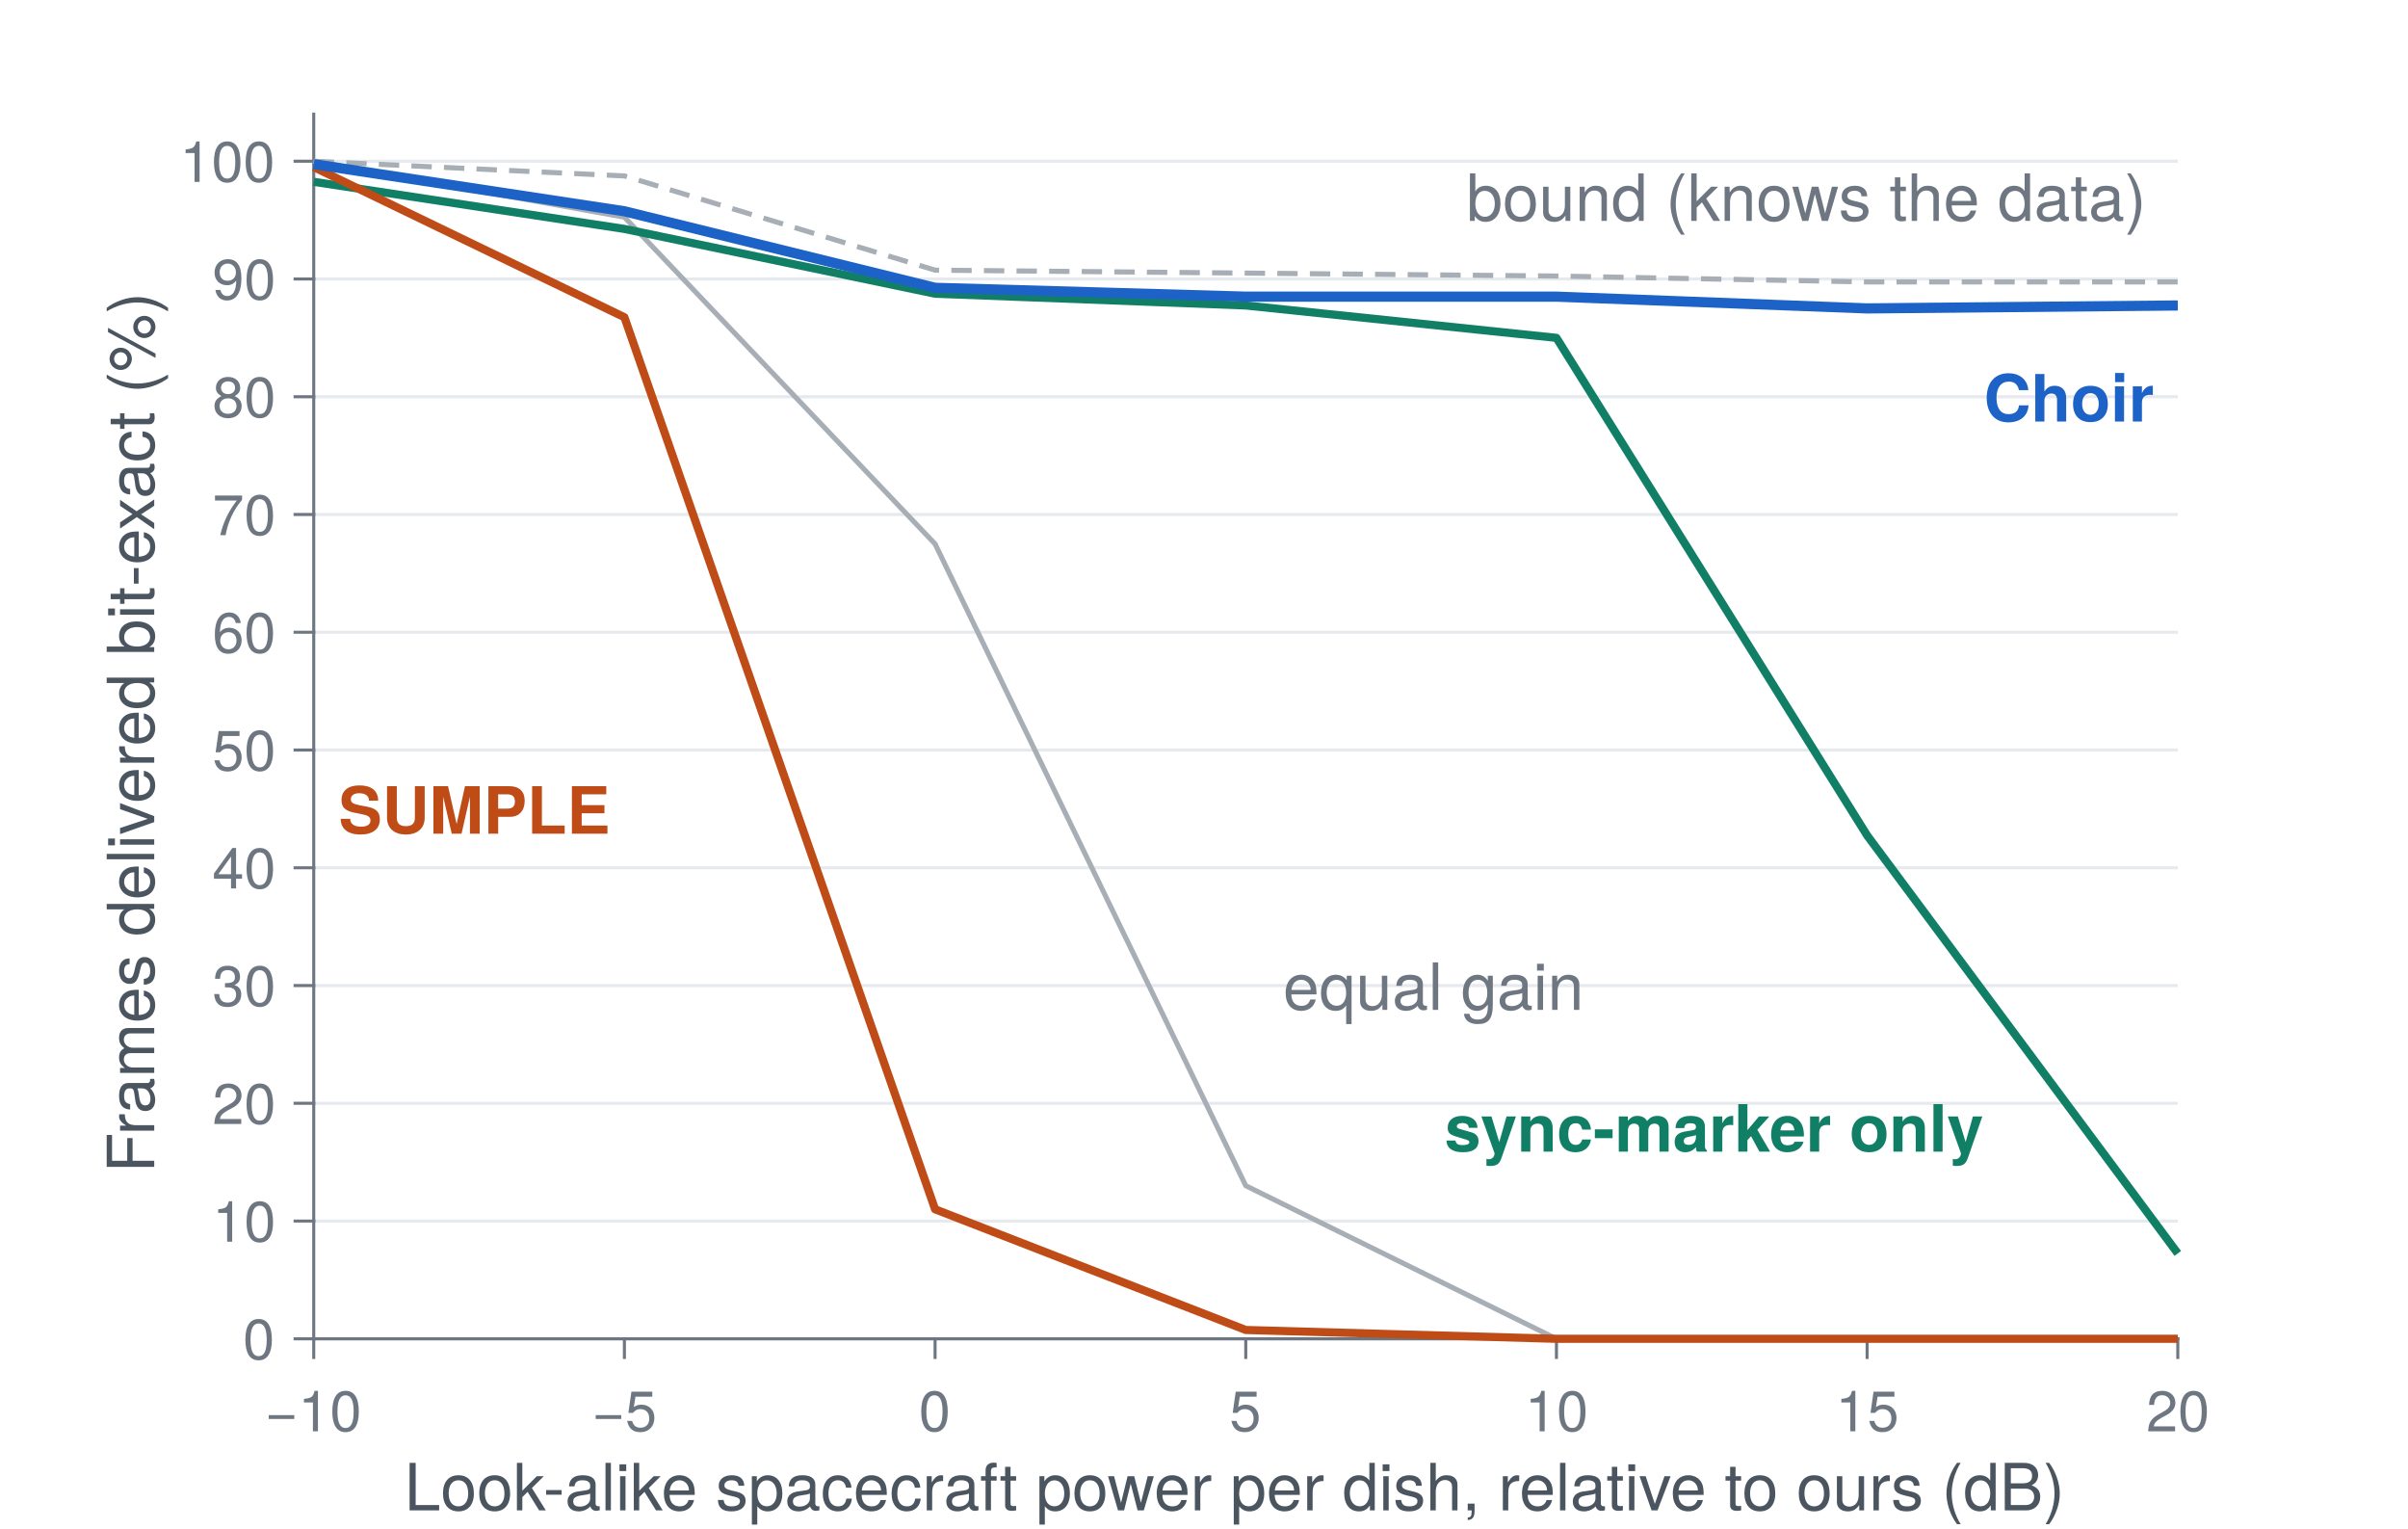
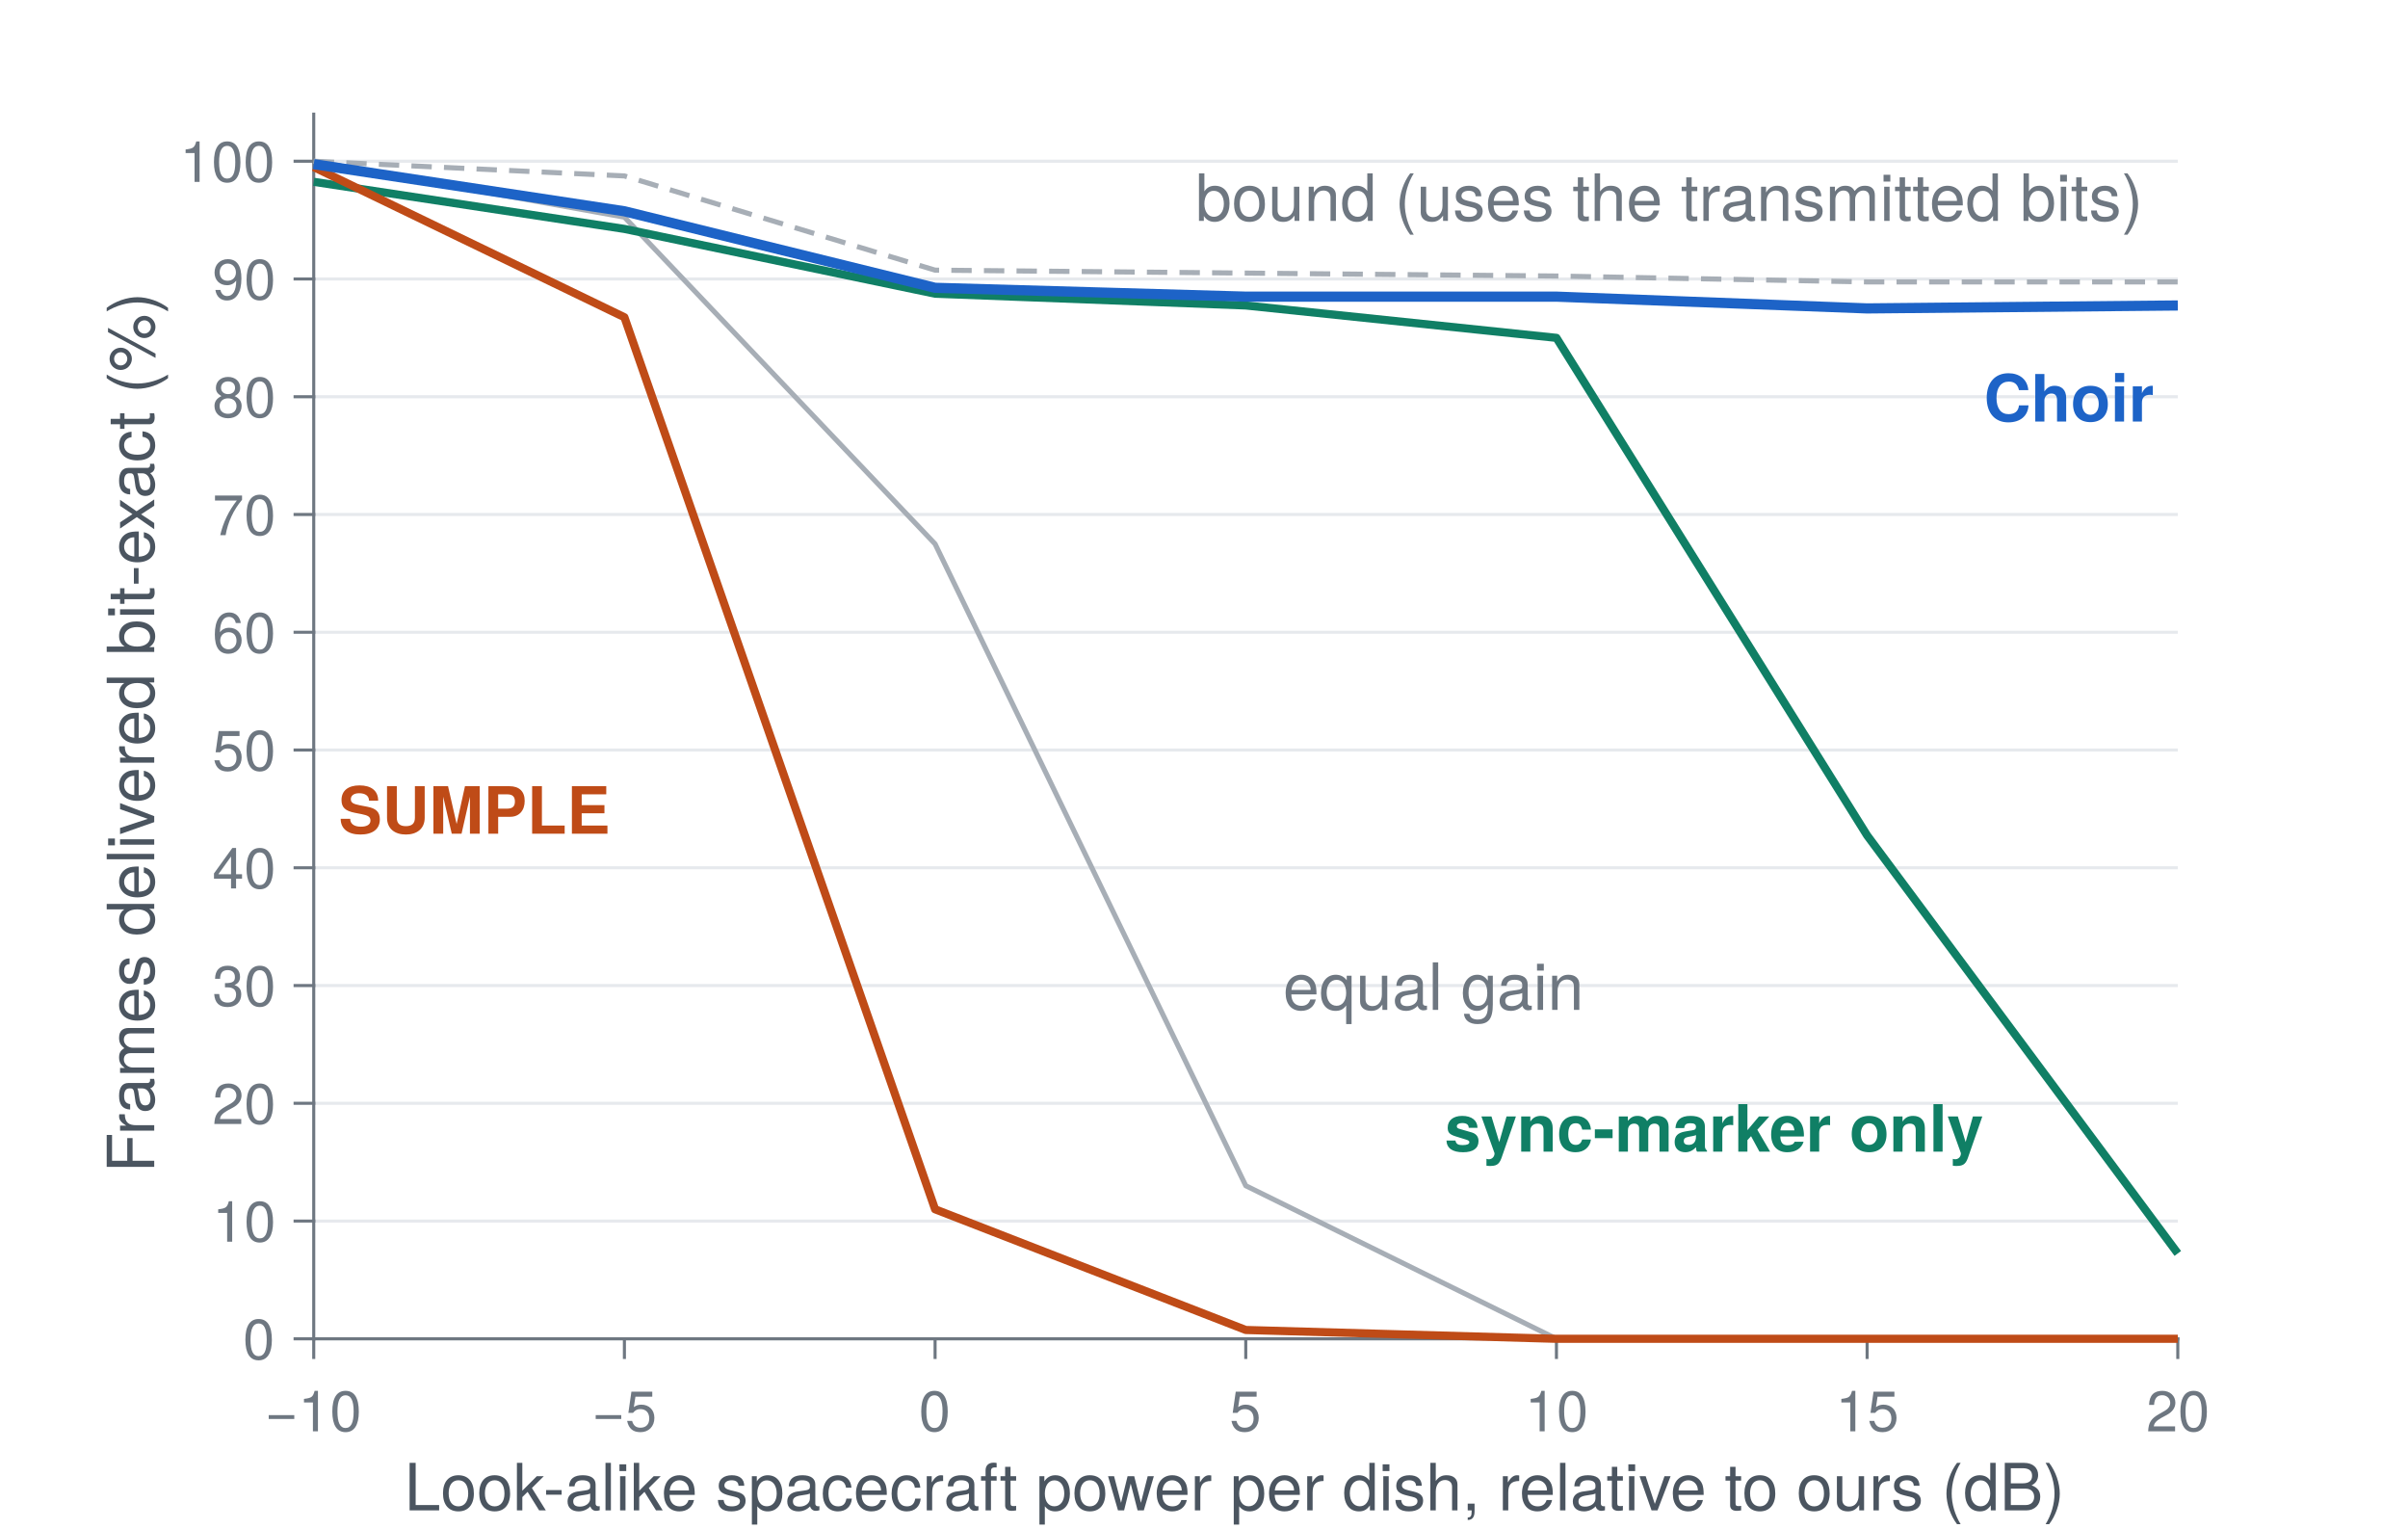
<svg xmlns="http://www.w3.org/2000/svg" width="208.492mm" height="132.292mm" viewBox="0 0 591 375" version="1.1">
  <defs>
</defs>
  <g fill="none" stroke="black" stroke-width="1" fill-rule="evenodd" stroke-linecap="square" stroke-linejoin="bevel">
    <g fill="#e6e9ed" fill-opacity="1" stroke="#e6e9ed" stroke-opacity="1" stroke-width="1.5" stroke-linecap="butt" stroke-linejoin="round" transform="matrix(0.5,0,0,0.5,0,0)" font-family=".AppleSystemUIFont" font-size="13" font-weight="400" font-style="normal">
      <polyline fill="none" vector-effect="none" points="154,657 1069,657 " />
      <polyline fill="none" vector-effect="none" points="154,599.212 1069,599.212 " />
      <polyline fill="none" vector-effect="none" points="154,541.423 1069,541.423 " />
      <polyline fill="none" vector-effect="none" points="154,483.635 1069,483.635 " />
      <polyline fill="none" vector-effect="none" points="154,425.846 1069,425.846 " />
      <polyline fill="none" vector-effect="none" points="154,368.058 1069,368.058 " />
      <polyline fill="none" vector-effect="none" points="154,310.269 1069,310.269 " />
      <polyline fill="none" vector-effect="none" points="154,252.481 1069,252.481 " />
      <polyline fill="none" vector-effect="none" points="154,194.692 1069,194.692 " />
      <polyline fill="none" vector-effect="none" points="154,136.904 1069,136.904 " />
      <polyline fill="none" vector-effect="none" points="154,79.115 1069,79.115 " />
    </g>
    <g fill="#4b5560" fill-opacity="1" stroke="#4b5560" stroke-opacity="1" stroke-width="1" stroke-linecap="square" stroke-linejoin="bevel" transform="matrix(0.5,0,0,0.5,99.25,370.375)" font-family="Helvetica Neue" font-size="32" font-weight="400" font-style="normal">
      <text fill="#4b5560" fill-opacity="1" stroke="none" xml:space="preserve" x="0" y="0.453" font-family="Helvetica Neue" font-size="32" font-weight="400" font-style="normal">Look-alike spacecraft power per dish, relative to ours (dB)</text>
    </g>
    <g fill="#6e7781" fill-opacity="1" stroke="#6e7781" stroke-opacity="1" stroke-width="1.5" stroke-linecap="square" stroke-linejoin="round" transform="matrix(0.5,0,0,0.5,0,0)" font-family="Helvetica Neue" font-size="32" font-weight="400" font-style="normal">
      <polyline fill="none" vector-effect="none" points="154,657 1069,657 " />
      <polyline fill="none" vector-effect="none" points="154,666.15 154,657 " />
      <polyline fill="none" vector-effect="none" points="306.5,666.15 306.5,657 " />
      <polyline fill="none" vector-effect="none" points="459,666.15 459,657 " />
      <polyline fill="none" vector-effect="none" points="611.5,666.15 611.5,657 " />
      <polyline fill="none" vector-effect="none" points="764,666.15 764,657 " />
      <polyline fill="none" vector-effect="none" points="916.5,666.15 916.5,657 " />
      <polyline fill="none" vector-effect="none" points="1069,666.15 1069,657 " />
    </g>
    <g fill="#6e7781" fill-opacity="1" stroke="#6e7781" stroke-opacity="1" stroke-width="1" stroke-linecap="square" stroke-linejoin="bevel" transform="matrix(0.5,0,0,0.5,65,351.375)" font-family="Helvetica Neue" font-size="28" font-weight="400" font-style="normal">
      <text fill="#6e7781" fill-opacity="1" stroke="none" xml:space="preserve" x="0" y="-0.359" font-family="Helvetica Neue" font-size="28" font-weight="400" font-style="normal">−10</text>
    </g>
    <g fill="#6e7781" fill-opacity="1" stroke="#6e7781" stroke-opacity="1" stroke-width="1" stroke-linecap="square" stroke-linejoin="bevel" transform="matrix(0.5,0,0,0.5,145.25,351.375)" font-family="Helvetica Neue" font-size="28" font-weight="400" font-style="normal">
      <text fill="#6e7781" fill-opacity="1" stroke="none" xml:space="preserve" x="0" y="-0.359" font-family="Helvetica Neue" font-size="28" font-weight="400" font-style="normal">−5</text>
    </g>
    <g fill="#6e7781" fill-opacity="1" stroke="#6e7781" stroke-opacity="1" stroke-width="1" stroke-linecap="square" stroke-linejoin="bevel" transform="matrix(0.5,0,0,0.5,225.5,351.375)" font-family="Helvetica Neue" font-size="28" font-weight="400" font-style="normal">
      <text fill="#6e7781" fill-opacity="1" stroke="none" xml:space="preserve" x="0" y="-0.359" font-family="Helvetica Neue" font-size="28" font-weight="400" font-style="normal">0</text>
    </g>
    <g fill="#6e7781" fill-opacity="1" stroke="#6e7781" stroke-opacity="1" stroke-width="1" stroke-linecap="square" stroke-linejoin="bevel" transform="matrix(0.5,0,0,0.5,301.75,351.375)" font-family="Helvetica Neue" font-size="28" font-weight="400" font-style="normal">
      <text fill="#6e7781" fill-opacity="1" stroke="none" xml:space="preserve" x="0" y="-0.359" font-family="Helvetica Neue" font-size="28" font-weight="400" font-style="normal">5</text>
    </g>
    <g fill="#6e7781" fill-opacity="1" stroke="#6e7781" stroke-opacity="1" stroke-width="1" stroke-linecap="square" stroke-linejoin="bevel" transform="matrix(0.5,0,0,0.5,374.25,351.375)" font-family="Helvetica Neue" font-size="28" font-weight="400" font-style="normal">
      <text fill="#6e7781" fill-opacity="1" stroke="none" xml:space="preserve" x="0" y="-0.359" font-family="Helvetica Neue" font-size="28" font-weight="400" font-style="normal">10</text>
    </g>
    <g fill="#6e7781" fill-opacity="1" stroke="#6e7781" stroke-opacity="1" stroke-width="1" stroke-linecap="square" stroke-linejoin="bevel" transform="matrix(0.5,0,0,0.5,450.5,351.375)" font-family="Helvetica Neue" font-size="28" font-weight="400" font-style="normal">
      <text fill="#6e7781" fill-opacity="1" stroke="none" xml:space="preserve" x="0" y="-0.359" font-family="Helvetica Neue" font-size="28" font-weight="400" font-style="normal">15</text>
    </g>
    <g fill="#6e7781" fill-opacity="1" stroke="#6e7781" stroke-opacity="1" stroke-width="1" stroke-linecap="square" stroke-linejoin="bevel" transform="matrix(0.5,0,0,0.5,526.75,351.375)" font-family="Helvetica Neue" font-size="28" font-weight="400" font-style="normal">
      <text fill="#6e7781" fill-opacity="1" stroke="none" xml:space="preserve" x="0" y="-0.359" font-family="Helvetica Neue" font-size="28" font-weight="400" font-style="normal">20</text>
    </g>
    <g fill="#4b5560" fill-opacity="1" stroke="#4b5560" stroke-opacity="1" stroke-width="1" stroke-linecap="square" stroke-linejoin="bevel" transform="matrix(0,-0.5,0.5,0,37.625,287.75)" font-family="Helvetica Neue" font-size="32" font-weight="400" font-style="normal">
      <text fill="#4b5560" fill-opacity="1" stroke="none" xml:space="preserve" x="0" y="0.453" font-family="Helvetica Neue" font-size="32" font-weight="400" font-style="normal">Frames delivered bit-exact (%)</text>
    </g>
    <g fill="#6e7781" fill-opacity="1" stroke="#6e7781" stroke-opacity="1" stroke-width="1.5" stroke-linecap="square" stroke-linejoin="round" transform="matrix(0.5,0,0,0.5,0,0)" font-family="Helvetica Neue" font-size="32" font-weight="400" font-style="normal">
      <polyline fill="none" vector-effect="none" points="154,657 154,56 " />
      <polyline fill="none" vector-effect="none" points="144.85,657 154,657 " />
      <polyline fill="none" vector-effect="none" points="144.85,599.212 154,599.212 " />
      <polyline fill="none" vector-effect="none" points="144.85,541.423 154,541.423 " />
      <polyline fill="none" vector-effect="none" points="144.85,483.635 154,483.635 " />
      <polyline fill="none" vector-effect="none" points="144.85,425.846 154,425.846 " />
      <polyline fill="none" vector-effect="none" points="144.85,368.058 154,368.058 " />
      <polyline fill="none" vector-effect="none" points="144.85,310.269 154,310.269 " />
      <polyline fill="none" vector-effect="none" points="144.85,252.481 154,252.481 " />
      <polyline fill="none" vector-effect="none" points="144.85,194.692 154,194.692 " />
      <polyline fill="none" vector-effect="none" points="144.85,136.904 154,136.904 " />
      <polyline fill="none" vector-effect="none" points="144.85,79.115 154,79.115 " />
    </g>
    <g fill="#6e7781" fill-opacity="1" stroke="#6e7781" stroke-opacity="1" stroke-width="1" stroke-linecap="square" stroke-linejoin="bevel" transform="matrix(0.5,0,0,0.5,59.625,333.75)" font-family="Helvetica Neue" font-size="28" font-weight="400" font-style="normal">
      <text fill="#6e7781" fill-opacity="1" stroke="none" xml:space="preserve" x="0" y="-0.359" font-family="Helvetica Neue" font-size="28" font-weight="400" font-style="normal">0</text>
    </g>
    <g fill="#6e7781" fill-opacity="1" stroke="#6e7781" stroke-opacity="1" stroke-width="1" stroke-linecap="square" stroke-linejoin="bevel" transform="matrix(0.5,0,0,0.5,52.125,304.856)" font-family="Helvetica Neue" font-size="28" font-weight="400" font-style="normal">
      <text fill="#6e7781" fill-opacity="1" stroke="none" xml:space="preserve" x="0" y="-0.359" font-family="Helvetica Neue" font-size="28" font-weight="400" font-style="normal">10</text>
    </g>
    <g fill="#6e7781" fill-opacity="1" stroke="#6e7781" stroke-opacity="1" stroke-width="1" stroke-linecap="square" stroke-linejoin="bevel" transform="matrix(0.5,0,0,0.5,52.125,275.962)" font-family="Helvetica Neue" font-size="28" font-weight="400" font-style="normal">
      <text fill="#6e7781" fill-opacity="1" stroke="none" xml:space="preserve" x="0" y="-0.359" font-family="Helvetica Neue" font-size="28" font-weight="400" font-style="normal">20</text>
    </g>
    <g fill="#6e7781" fill-opacity="1" stroke="#6e7781" stroke-opacity="1" stroke-width="1" stroke-linecap="square" stroke-linejoin="bevel" transform="matrix(0.5,0,0,0.5,52.125,247.067)" font-family="Helvetica Neue" font-size="28" font-weight="400" font-style="normal">
      <text fill="#6e7781" fill-opacity="1" stroke="none" xml:space="preserve" x="0" y="-0.359" font-family="Helvetica Neue" font-size="28" font-weight="400" font-style="normal">30</text>
    </g>
    <g fill="#6e7781" fill-opacity="1" stroke="#6e7781" stroke-opacity="1" stroke-width="1" stroke-linecap="square" stroke-linejoin="bevel" transform="matrix(0.5,0,0,0.5,52.125,218.173)" font-family="Helvetica Neue" font-size="28" font-weight="400" font-style="normal">
      <text fill="#6e7781" fill-opacity="1" stroke="none" xml:space="preserve" x="0" y="-0.359" font-family="Helvetica Neue" font-size="28" font-weight="400" font-style="normal">40</text>
    </g>
    <g fill="#6e7781" fill-opacity="1" stroke="#6e7781" stroke-opacity="1" stroke-width="1" stroke-linecap="square" stroke-linejoin="bevel" transform="matrix(0.5,0,0,0.5,52.125,189.279)" font-family="Helvetica Neue" font-size="28" font-weight="400" font-style="normal">
      <text fill="#6e7781" fill-opacity="1" stroke="none" xml:space="preserve" x="0" y="-0.359" font-family="Helvetica Neue" font-size="28" font-weight="400" font-style="normal">50</text>
    </g>
    <g fill="#6e7781" fill-opacity="1" stroke="#6e7781" stroke-opacity="1" stroke-width="1" stroke-linecap="square" stroke-linejoin="bevel" transform="matrix(0.5,0,0,0.5,52.125,160.385)" font-family="Helvetica Neue" font-size="28" font-weight="400" font-style="normal">
      <text fill="#6e7781" fill-opacity="1" stroke="none" xml:space="preserve" x="0" y="-0.359" font-family="Helvetica Neue" font-size="28" font-weight="400" font-style="normal">60</text>
    </g>
    <g fill="#6e7781" fill-opacity="1" stroke="#6e7781" stroke-opacity="1" stroke-width="1" stroke-linecap="square" stroke-linejoin="bevel" transform="matrix(0.5,0,0,0.5,52.125,131.49)" font-family="Helvetica Neue" font-size="28" font-weight="400" font-style="normal">
      <text fill="#6e7781" fill-opacity="1" stroke="none" xml:space="preserve" x="0" y="-0.359" font-family="Helvetica Neue" font-size="28" font-weight="400" font-style="normal">70</text>
    </g>
    <g fill="#6e7781" fill-opacity="1" stroke="#6e7781" stroke-opacity="1" stroke-width="1" stroke-linecap="square" stroke-linejoin="bevel" transform="matrix(0.5,0,0,0.5,52.125,102.596)" font-family="Helvetica Neue" font-size="28" font-weight="400" font-style="normal">
      <text fill="#6e7781" fill-opacity="1" stroke="none" xml:space="preserve" x="0" y="-0.359" font-family="Helvetica Neue" font-size="28" font-weight="400" font-style="normal">80</text>
    </g>
    <g fill="#6e7781" fill-opacity="1" stroke="#6e7781" stroke-opacity="1" stroke-width="1" stroke-linecap="square" stroke-linejoin="bevel" transform="matrix(0.5,0,0,0.5,52.125,73.7019)" font-family="Helvetica Neue" font-size="28" font-weight="400" font-style="normal">
      <text fill="#6e7781" fill-opacity="1" stroke="none" xml:space="preserve" x="0" y="-0.359" font-family="Helvetica Neue" font-size="28" font-weight="400" font-style="normal">90</text>
    </g>
    <g fill="#6e7781" fill-opacity="1" stroke="#6e7781" stroke-opacity="1" stroke-width="1" stroke-linecap="square" stroke-linejoin="bevel" transform="matrix(0.5,0,0,0.5,44.125,44.8077)" font-family="Helvetica Neue" font-size="28" font-weight="400" font-style="normal">
      <text fill="#6e7781" fill-opacity="1" stroke="none" xml:space="preserve" x="0" y="-0.359" font-family="Helvetica Neue" font-size="28" font-weight="400" font-style="normal">100</text>
    </g>
    <g fill="none" stroke="#a7aeb6" stroke-opacity="1" stroke-width="2.5" stroke-linecap="butt" stroke-linejoin="round" transform="matrix(0.5,0,0,0.5,0,0)" font-family="Helvetica Neue" font-size="28" font-weight="400" font-style="normal">
      <polyline fill="none" vector-effect="none" points="154,79.115 306.5,106.565 459,266.928 611.5,581.875 764,657 916.5,657 1069,657 " />
    </g>
    <g fill="none" stroke="#a7aeb6" stroke-opacity="1" stroke-dasharray="10,6" stroke-dashoffset="0" stroke-width="2.5" stroke-linecap="butt" stroke-linejoin="round" transform="matrix(0.5,0,0,0.5,0,0)" font-family="Helvetica Neue" font-size="28" font-weight="400" font-style="normal">
      <polyline fill="none" vector-effect="none" points="154,79.115 306.5,86.339 459,132.57 611.5,134.014 764,135.459 916.5,138.349 1069,138.349 " />
    </g>
    <g fill="none" stroke="#107f65" stroke-opacity="1" stroke-width="4" stroke-linecap="butt" stroke-linejoin="round" transform="matrix(0.5,0,0,0.5,0,0)" font-family="Helvetica Neue" font-size="28" font-weight="400" font-style="normal">
      <polyline fill="none" vector-effect="none" points="154,89.228 306.5,112.344 459,144.127 611.5,149.906 764,165.798 916.5,409.954 1069,615.103 " />
    </g>
    <g fill="none" stroke="#bf4b17" stroke-opacity="1" stroke-width="4" stroke-linecap="butt" stroke-linejoin="round" transform="matrix(0.5,0,0,0.5,0,0)" font-family="Helvetica Neue" font-size="28" font-weight="400" font-style="normal">
      <polyline fill="none" vector-effect="none" points="154,82.005 306.5,155.685 459,593.433 611.5,652.666 764,657 916.5,657 1069,657 " />
    </g>
    <g fill="none" stroke="#1d63c7" stroke-opacity="1" stroke-width="5" stroke-linecap="butt" stroke-linejoin="round" transform="matrix(0.5,0,0,0.5,0,0)" font-family="Helvetica Neue" font-size="28" font-weight="400" font-style="normal">
      <polyline fill="none" vector-effect="none" points="154,80.56 306.5,103.675 459,141.238 611.5,145.572 764,145.572 916.5,151.351 1069,149.906 " />
    </g>
    <g fill="#1d63c7" fill-opacity="1" stroke="#1d63c7" stroke-opacity="1" stroke-width="1" stroke-linecap="square" stroke-linejoin="bevel" transform="matrix(0.5,0,0,0.5,486.9,103.346)" font-family="Helvetica Neue" font-size="32" font-weight="700" font-style="normal">
      <text fill="#1d63c7" fill-opacity="1" stroke="none" xml:space="preserve" x="0" y="0.188" font-family="Helvetica Neue" font-size="32" font-weight="700" font-style="normal">Choir</text>
    </g>
-     <g fill="#6e7781" fill-opacity="1" stroke="#6e7781" stroke-opacity="1" stroke-width="1" stroke-linecap="square" stroke-linejoin="bevel" transform="matrix(0.5,0,0,0.5,359.9,53.976)" font-family="Helvetica Neue" font-size="32" font-weight="400" font-style="normal">
-       <text fill="#6e7781" fill-opacity="1" stroke="none" xml:space="preserve" x="0" y="0.453" font-family="Helvetica Neue" font-size="32" font-weight="400" font-style="normal">bound (knows the data)</text>
+     <g fill="#6e7781" fill-opacity="1" stroke="#6e7781" stroke-opacity="1" stroke-width="1" stroke-linecap="square" stroke-linejoin="bevel" transform="matrix(0.5,0,0,0.5,293.4,53.976)" font-family="Helvetica Neue" font-size="32" font-weight="400" font-style="normal">
+       <text fill="#6e7781" fill-opacity="1" stroke="none" xml:space="preserve" x="0" y="0.453" font-family="Helvetica Neue" font-size="32" font-weight="400" font-style="normal">bound (uses the transmitted bits)</text>
    </g>
    <g fill="#107f65" fill-opacity="1" stroke="#107f65" stroke-opacity="1" stroke-width="1" stroke-linecap="square" stroke-linejoin="bevel" transform="matrix(0.5,0,0,0.5,354.55,282.49)" font-family="Helvetica Neue" font-size="32" font-weight="700" font-style="normal">
      <text fill="#107f65" fill-opacity="1" stroke="none" xml:space="preserve" x="0" y="0.188" font-family="Helvetica Neue" font-size="32" font-weight="700" font-style="normal">sync-marker only</text>
    </g>
    <g fill="#bf4b17" fill-opacity="1" stroke="#bf4b17" stroke-opacity="1" stroke-width="1" stroke-linecap="square" stroke-linejoin="bevel" transform="matrix(0.5,0,0,0.5,83.1,204.476)" font-family="Helvetica Neue" font-size="32" font-weight="700" font-style="normal">
      <text fill="#bf4b17" fill-opacity="1" stroke="none" xml:space="preserve" x="0" y="0.188" font-family="Helvetica Neue" font-size="32" font-weight="700" font-style="normal">SUMPLE</text>
    </g>
    <g fill="#6e7781" fill-opacity="1" stroke="#6e7781" stroke-opacity="1" stroke-width="1" stroke-linecap="square" stroke-linejoin="bevel" transform="matrix(0.5,0,0,0.5,314.9,247.567)" font-family="Helvetica Neue" font-size="32" font-weight="400" font-style="normal">
      <text fill="#6e7781" fill-opacity="1" stroke="none" xml:space="preserve" x="0" y="0.453" font-family="Helvetica Neue" font-size="32" font-weight="400" font-style="normal">equal gain</text>
    </g>
  </g>
</svg>
